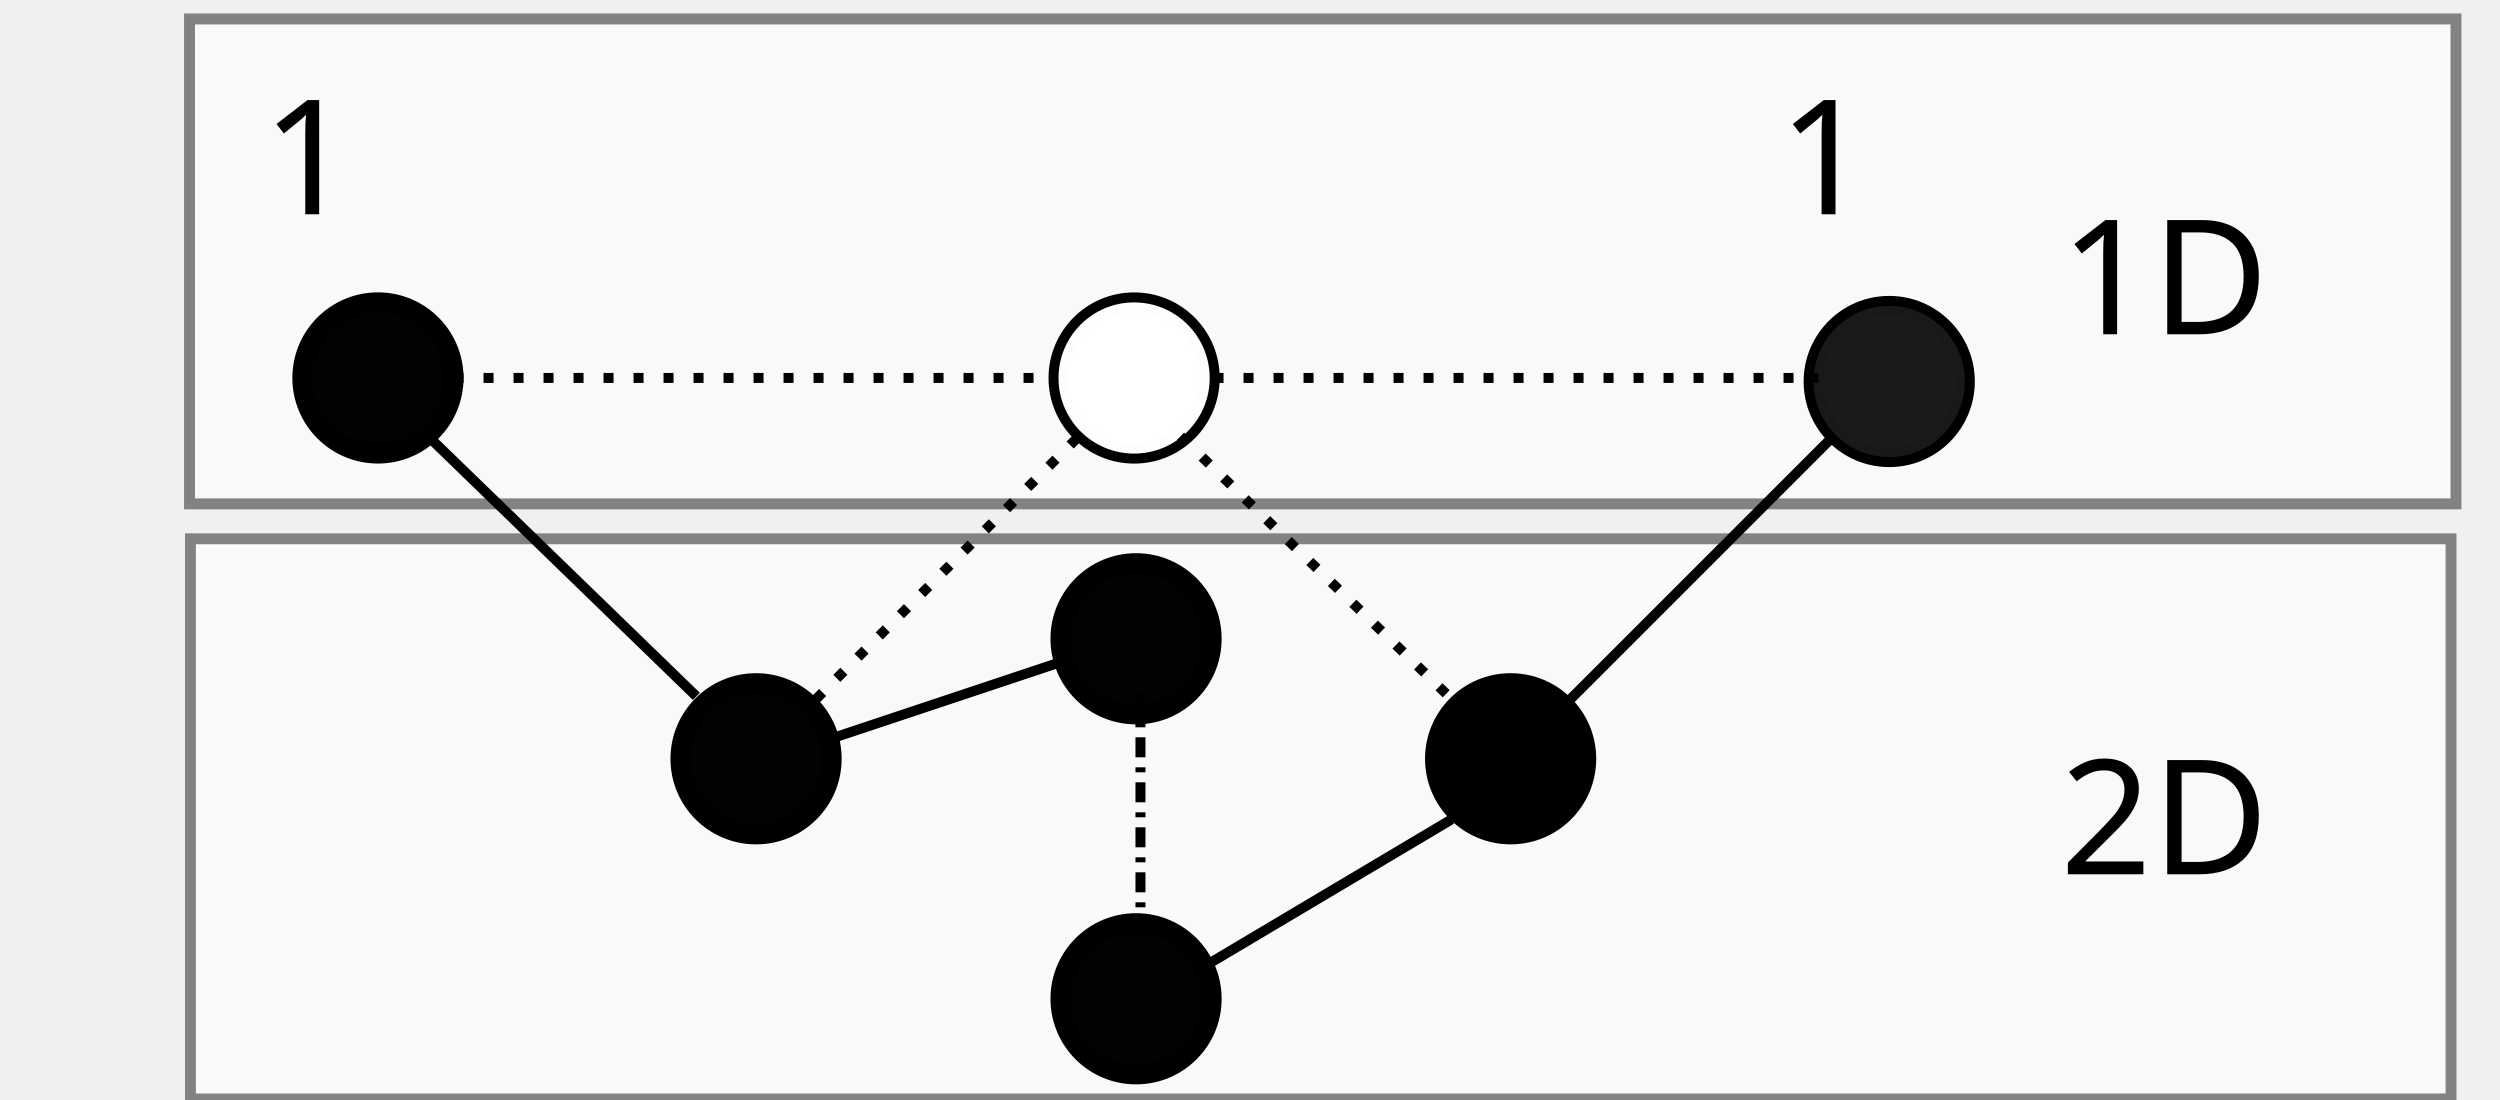
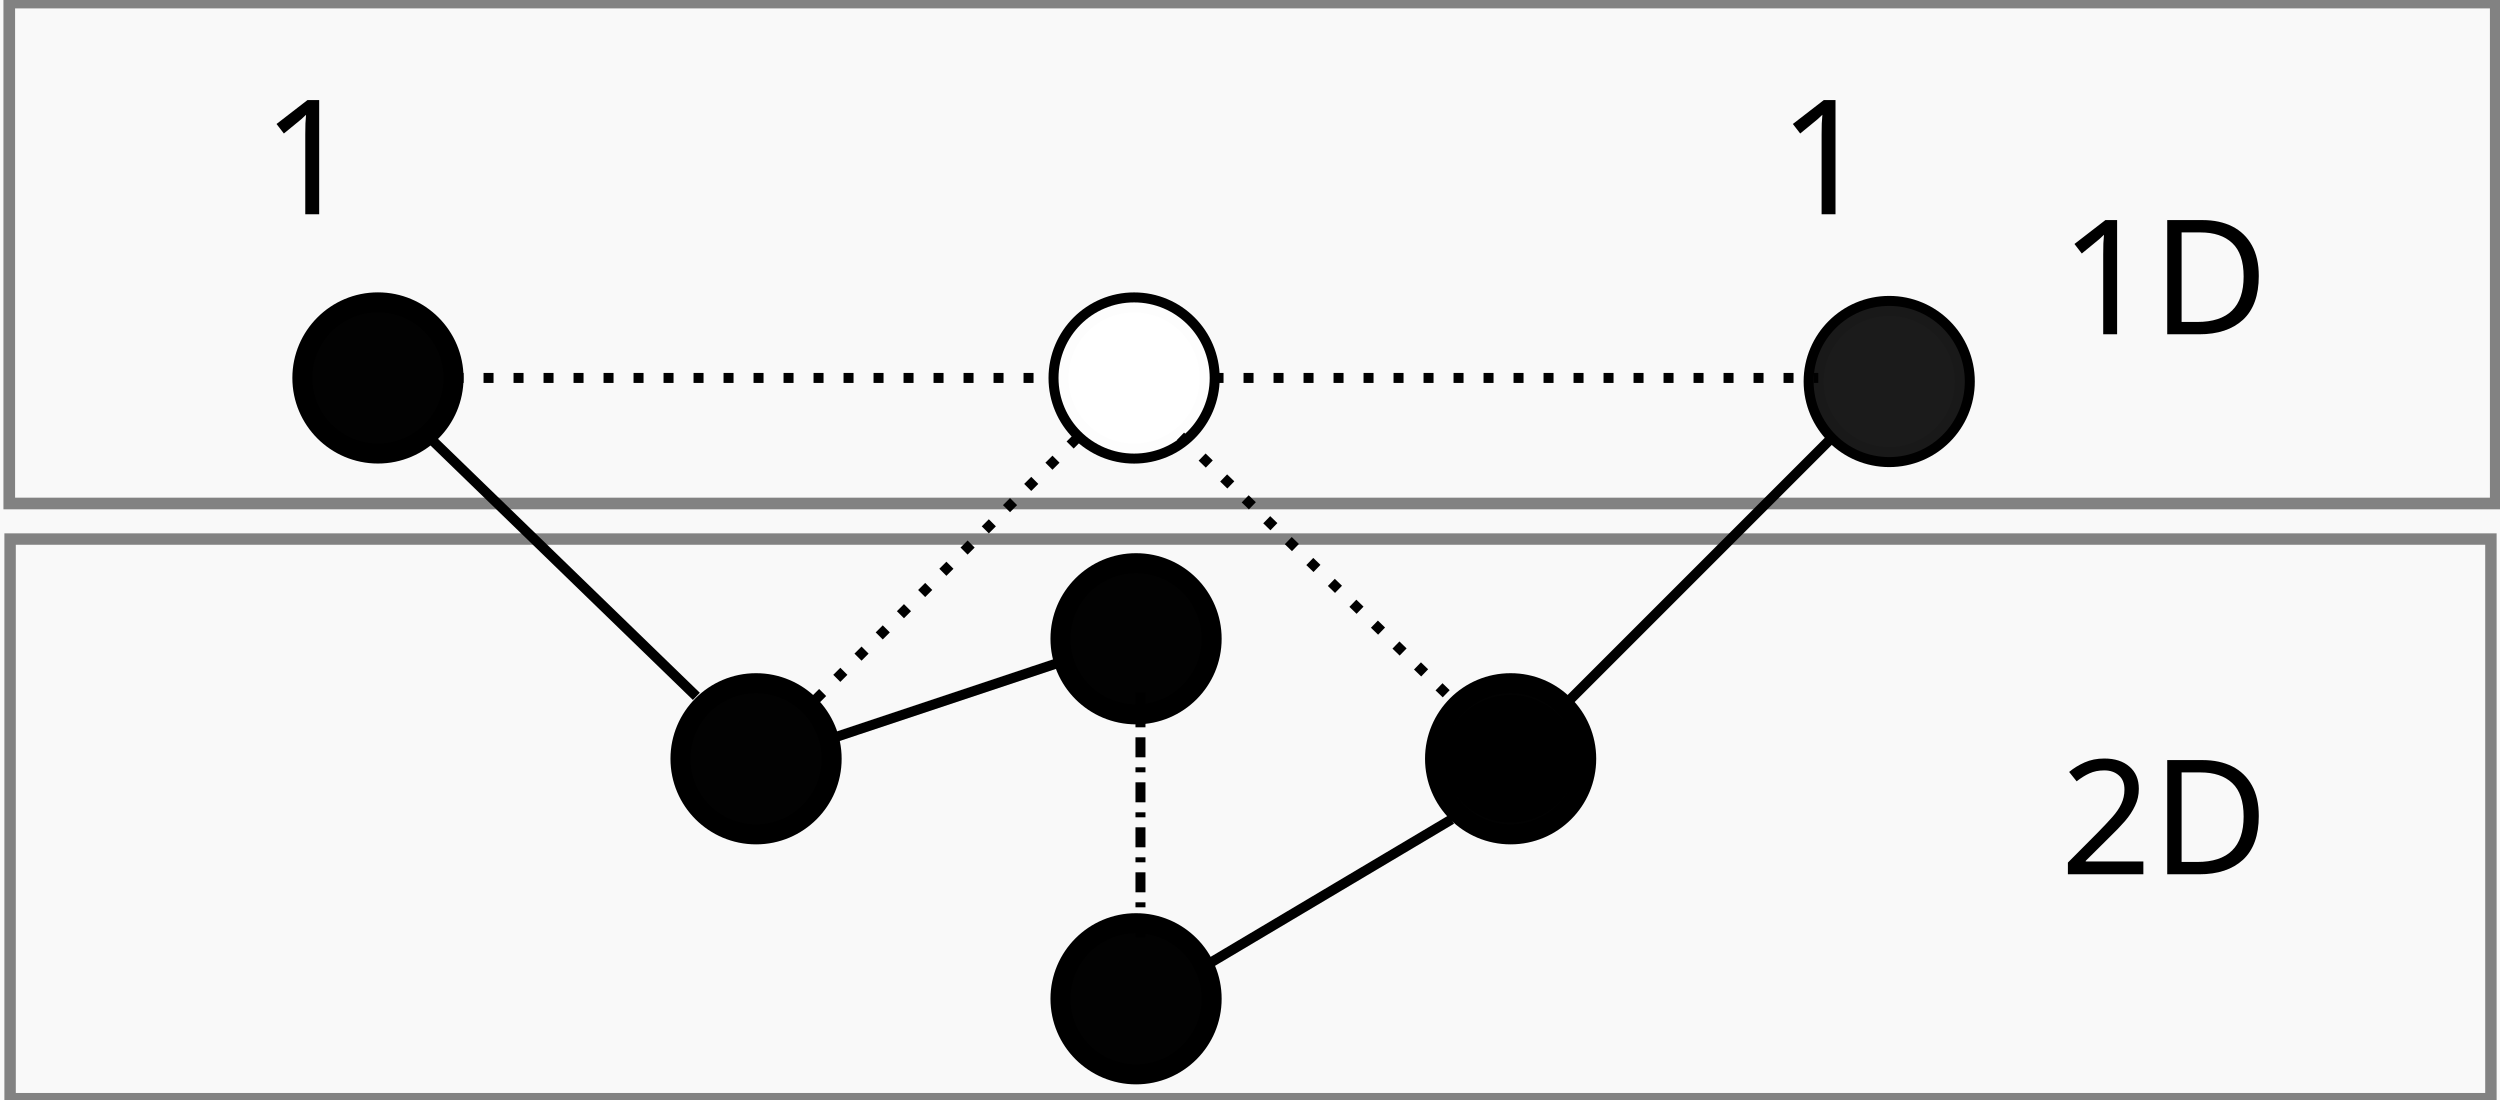
<svg xmlns="http://www.w3.org/2000/svg" version="1.1" viewBox="0 0 250 110" fill="none" stroke="none" stroke-linecap="square" stroke-miterlimit="10" id="svg853" width="250" height="110">
  <defs id="defs857" />
  <clipPath id="p.0">
    <path d="M 0,0 H 800 V 600 H 0 Z" clip-rule="nonzero" id="path826" />
  </clipPath>
-   <rect style="fill:#f9f9f9;fill-opacity:1;stroke:#828282;stroke-width:2.183;stroke-miterlimit:10;stroke-dasharray:1.092, 1.092;stroke-dashoffset:0;stroke-opacity:1;paint-order:stroke fill markers" id="rect26" width="224.967" height="54.922" x="19.59" y="54.426" />
-   <rect style="fill:#f9f9f9;fill-opacity:1;stroke:#828282;stroke-width:2.189;stroke-miterlimit:10;stroke-dasharray:none;stroke-dashoffset:0;stroke-opacity:1;paint-order:stroke fill markers" id="rect25" width="225.551" height="47.395" x="19.499" y="2.442" />
+   <rect style="fill:#f9f9f9;stroke-width:2.29;stroke-linecap:square;stroke-linejoin:bevel;stroke-miterlimit:10" id="rect1" width="250.502" height="111.371" x="-0.334" y="-0.334" />
+   <rect style="fill:#f9f9f9;fill-opacity:1;stroke:#828282;stroke-width:2.285;stroke-miterlimit:10;stroke-dasharray:1.143, 1.143;stroke-dashoffset:0;stroke-opacity:1;paint-order:stroke fill markers" id="rect26" width="246.939" height="54.82" x="1.581" y="54.477" />
+   <rect style="fill:#f9f9f9;fill-opacity:1;stroke:#828282;stroke-width:2.33;stroke-miterlimit:10;stroke-dasharray:none;stroke-dashoffset:0;stroke-opacity:1;paint-order:stroke fill markers" id="rect25" width="247.483" height="48.927" x="1.509" y="0.84" />
  <path fill="#000000" fill-opacity="0" d="m 41.551,37.294 h 58.646" fill-rule="evenodd" id="path839" />
  <path style="fill:none;stroke:#000000;stroke-width:1px;stroke-linecap:butt;stroke-linejoin:miter;stroke-dasharray:none;stroke-dashoffset:0;stroke-opacity:1" d="m 42.707,43.523 26.93,26.114 v 0" id="path2" />
  <path style="fill:none;stroke:#000000;stroke-width:1px;stroke-linecap:butt;stroke-linejoin:miter;stroke-dasharray:1, 2;stroke-dashoffset:0;stroke-opacity:1" d="M 107.72,43.795 81.606,69.909" id="path3" />
  <path fill="#000000" fill-opacity="0" d="m 41.551,37.294 h 58.646" fill-rule="evenodd" id="path839-8" />
  <circle style="fill:#000000;fill-opacity:0.992;stroke:#000000;stroke-width:2;stroke-miterlimit:10;stroke-dasharray:none;paint-order:stroke fill markers" id="path1792" cx="37.795" cy="37.795" r="7.559" />
  <path style="fill:none;stroke:#000000;stroke-width:1px;stroke-linecap:butt;stroke-linejoin:miter;stroke-dasharray:1, 2;stroke-dashoffset:0;stroke-opacity:1" d="m 45.354,37.795 c 60.472,0 60.472,0 60.472,0" id="path2154" />
  <circle style="fill:#1a1a1a;fill-opacity:0.992;stroke:#000000;stroke-width:2;stroke-miterlimit:10;stroke-dasharray:none;paint-order:stroke fill markers" id="circle2" cx="188.922" cy="38.15" r="7.559" />
  <circle style="fill:#ffffff;fill-opacity:0.992;stroke:#000000;stroke-width:2;stroke-miterlimit:10;stroke-dasharray:none;stroke-dashoffset:0;paint-order:stroke fill markers" id="circle1954" cx="113.411" cy="37.8" r="7.559" />
  <path style="fill:none;stroke:#000000;stroke-width:1px;stroke-linecap:butt;stroke-linejoin:miter;stroke-dasharray:1, 2;stroke-dashoffset:0;stroke-opacity:1" d="m 121.354,37.795 c 60.472,0 60.472,0 60.472,0" id="path10" />
  <text xml:space="preserve" style="font-style:normal;font-weight:normal;font-size:16px;line-height:1.25;font-family:sans-serif;text-align:center;text-anchor:middle;fill:#000000;fill-opacity:1;stroke:none" x="188.679" y="21.427" id="text10">
    <tspan id="tspan10" x="188.679" y="21.427">1</tspan>
  </text>
  <circle style="fill:#000000;fill-opacity:0.992;stroke:#000000;stroke-width:2;stroke-miterlimit:10;stroke-dasharray:none;paint-order:stroke fill markers" id="circle10" cx="75.606" cy="75.878" r="7.559" />
  <circle style="fill:#000000;fill-opacity:0.992;stroke:#000000;stroke-width:2;stroke-miterlimit:10;stroke-dasharray:none;paint-order:stroke fill markers" id="circle11" cx="151.062" cy="75.878" r="7.559" />
  <text xml:space="preserve" style="font-style:normal;font-weight:normal;font-size:16px;line-height:1.25;font-family:sans-serif;text-align:center;text-anchor:middle;fill:#000000;fill-opacity:1;stroke:none" x="37.047" y="21.427" id="text2934">
    <tspan id="tspan2932" x="37.047" y="21.427">1</tspan>
  </text>
  <path style="fill:none;stroke:#000000;stroke-width:1px;stroke-linecap:butt;stroke-linejoin:miter;stroke-dasharray:1, 2;stroke-dashoffset:0;stroke-opacity:1" d="m 118.057,43.619 26.93,26.114 v 0" id="path12" />
  <path style="fill:none;stroke:#000000;stroke-width:1px;stroke-linecap:butt;stroke-linejoin:miter;stroke-dasharray:none;stroke-dashoffset:0;stroke-opacity:1" d="M 183.07,43.891 156.956,70.005" id="path13" />
  <ellipse style="fill:#000000;fill-opacity:0.992;stroke:#000000;stroke-width:1.523;stroke-miterlimit:10;stroke-dasharray:none;paint-order:stroke fill markers" id="circle19" cx="151.062" cy="75.878" rx="5.893" ry="5.621" />
  <circle style="fill:#000000;fill-opacity:0.992;stroke:#000000;stroke-width:2;stroke-miterlimit:10;stroke-dasharray:none;paint-order:stroke fill markers" id="circle22" cx="113.606" cy="63.878" r="7.559" />
  <circle style="fill:#000000;fill-opacity:0.992;stroke:#000000;stroke-width:2;stroke-miterlimit:10;stroke-dasharray:none;paint-order:stroke fill markers" id="circle23" cx="113.606" cy="99.878" r="7.559" />
  <path style="fill:none;stroke:#000000;stroke-width:1px;stroke-linecap:butt;stroke-linejoin:miter;stroke-opacity:1" d="M 82.943,73.913 106.02,66.221" id="path23" />
  <path style="fill:none;stroke:#000000;stroke-width:1px;stroke-linecap:butt;stroke-linejoin:miter;stroke-dasharray:2, 1, 0.5, 1;stroke-dashoffset:0;stroke-opacity:1" d="m 114.047,69.231 1e-5,25.418" id="path24" />
  <path style="fill:none;stroke:#000000;stroke-width:1px;stroke-linecap:butt;stroke-linejoin:miter;stroke-opacity:1" d="M 120.401,96.656 145.15,81.94" id="path25" />
  <text xml:space="preserve" style="font-style:normal;font-weight:normal;font-size:16px;line-height:1.25;font-family:sans-serif;text-align:center;text-anchor:middle;fill:#000000;fill-opacity:1;stroke:none" x="222.679" y="33.427" id="text2">
    <tspan id="tspan2" x="222.679" y="33.427">1D</tspan>
  </text>
  <text xml:space="preserve" style="font-style:normal;font-weight:normal;font-size:16px;line-height:1.25;font-family:sans-serif;text-align:center;text-anchor:middle;fill:#000000;fill-opacity:1;stroke:none" x="222.679" y="87.427" id="text3">
    <tspan id="tspan3" x="222.679" y="87.427">2D</tspan>
  </text>
</svg>
